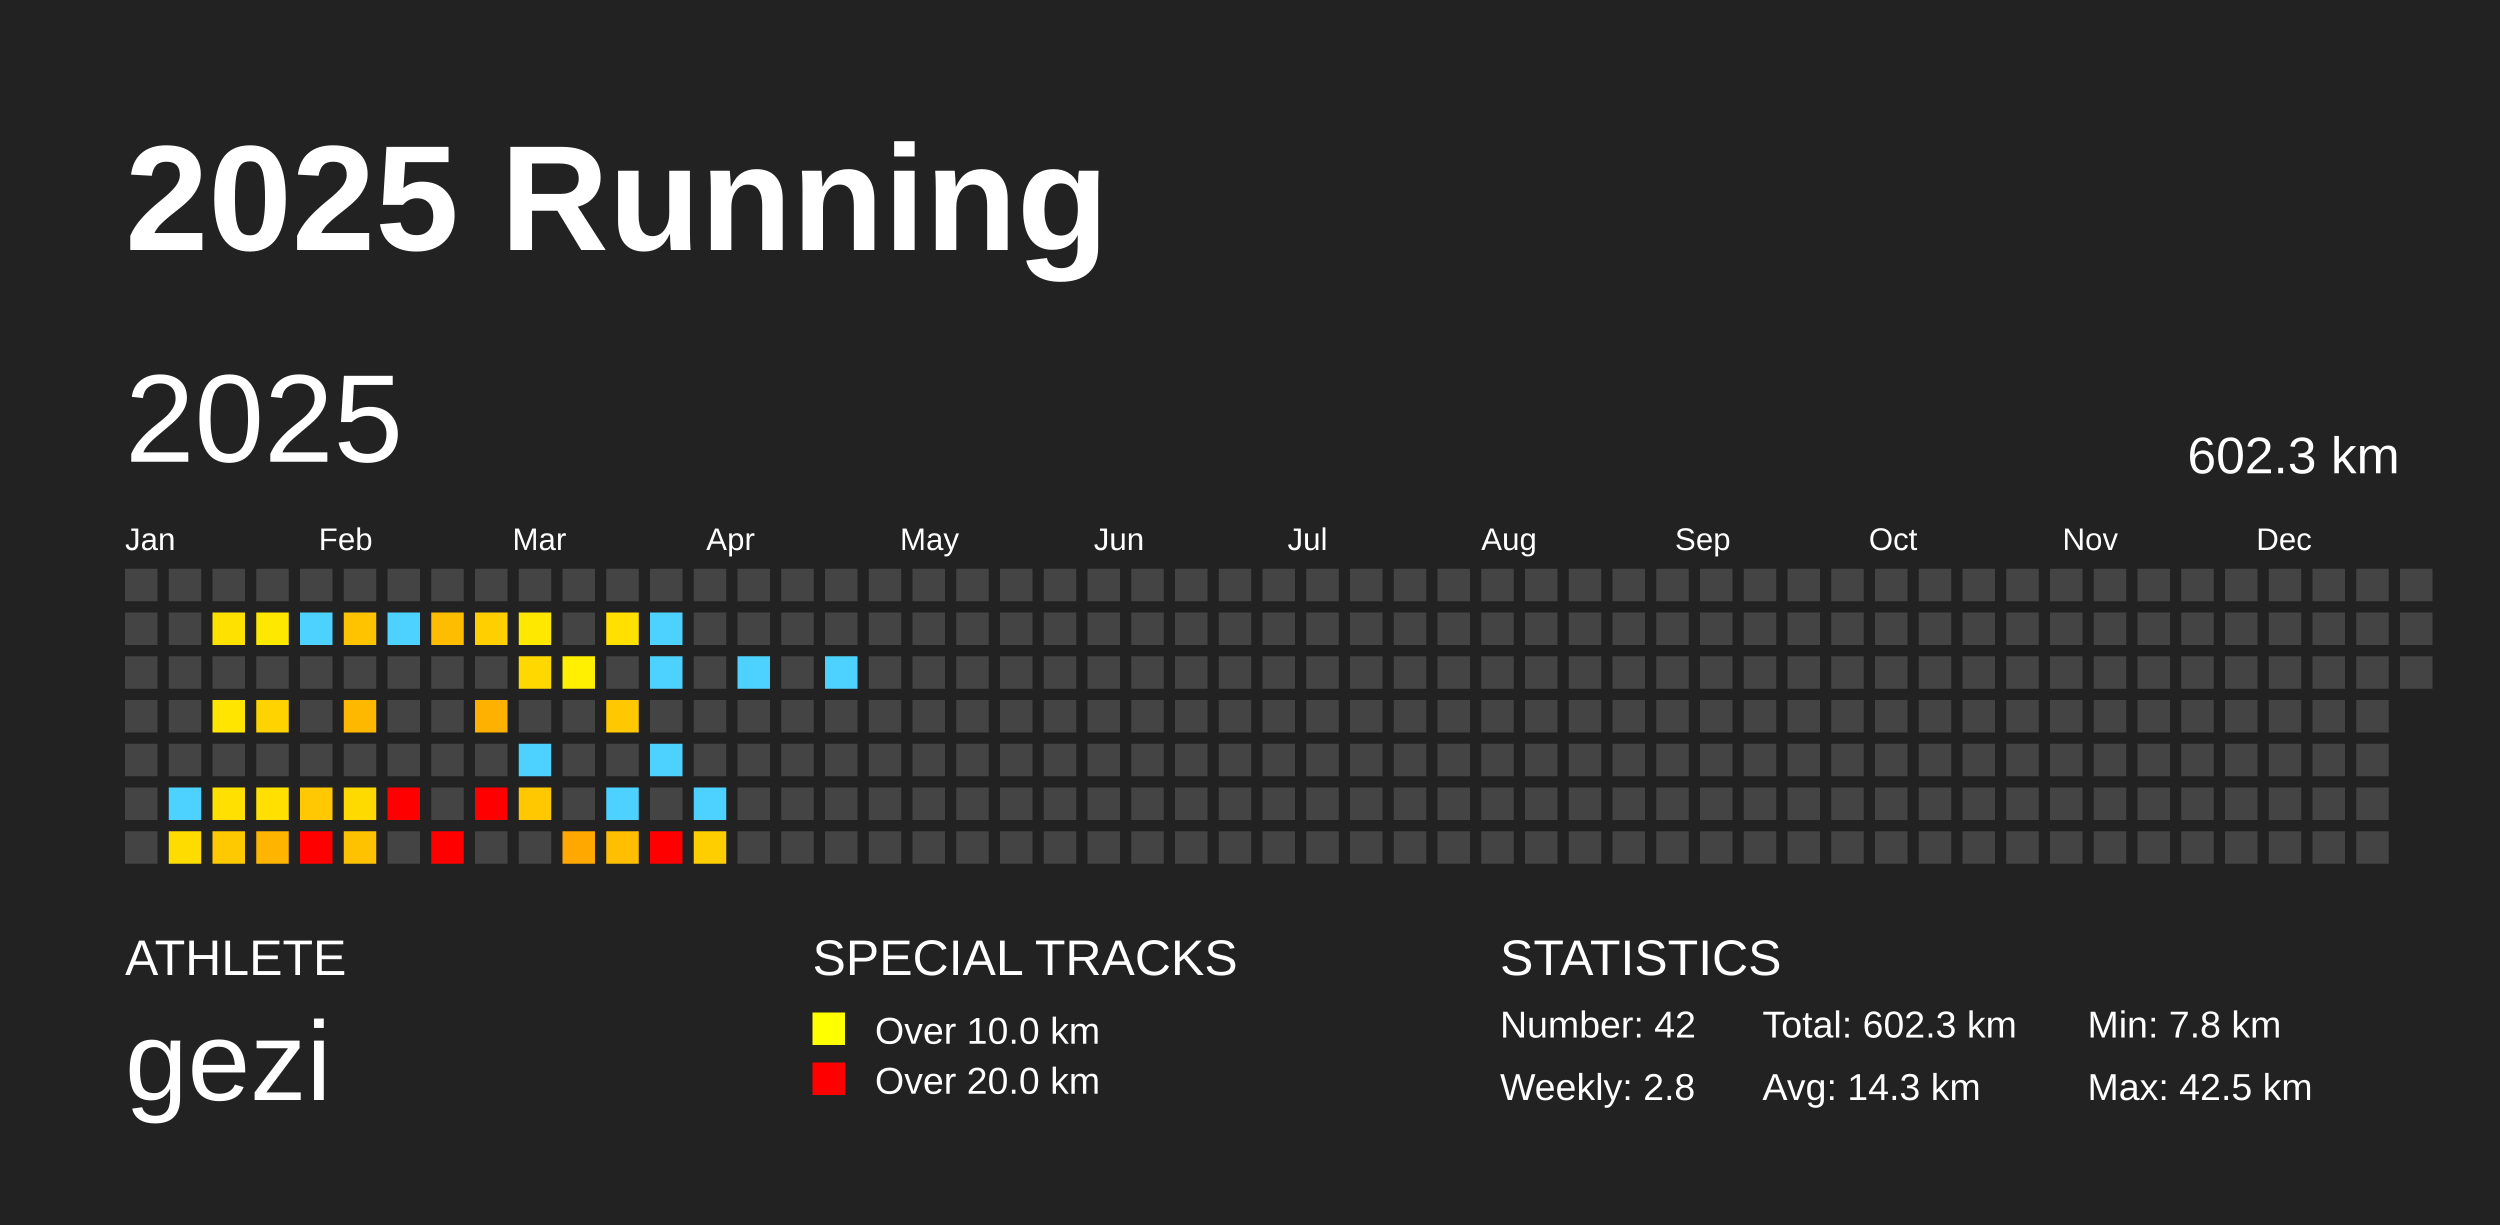
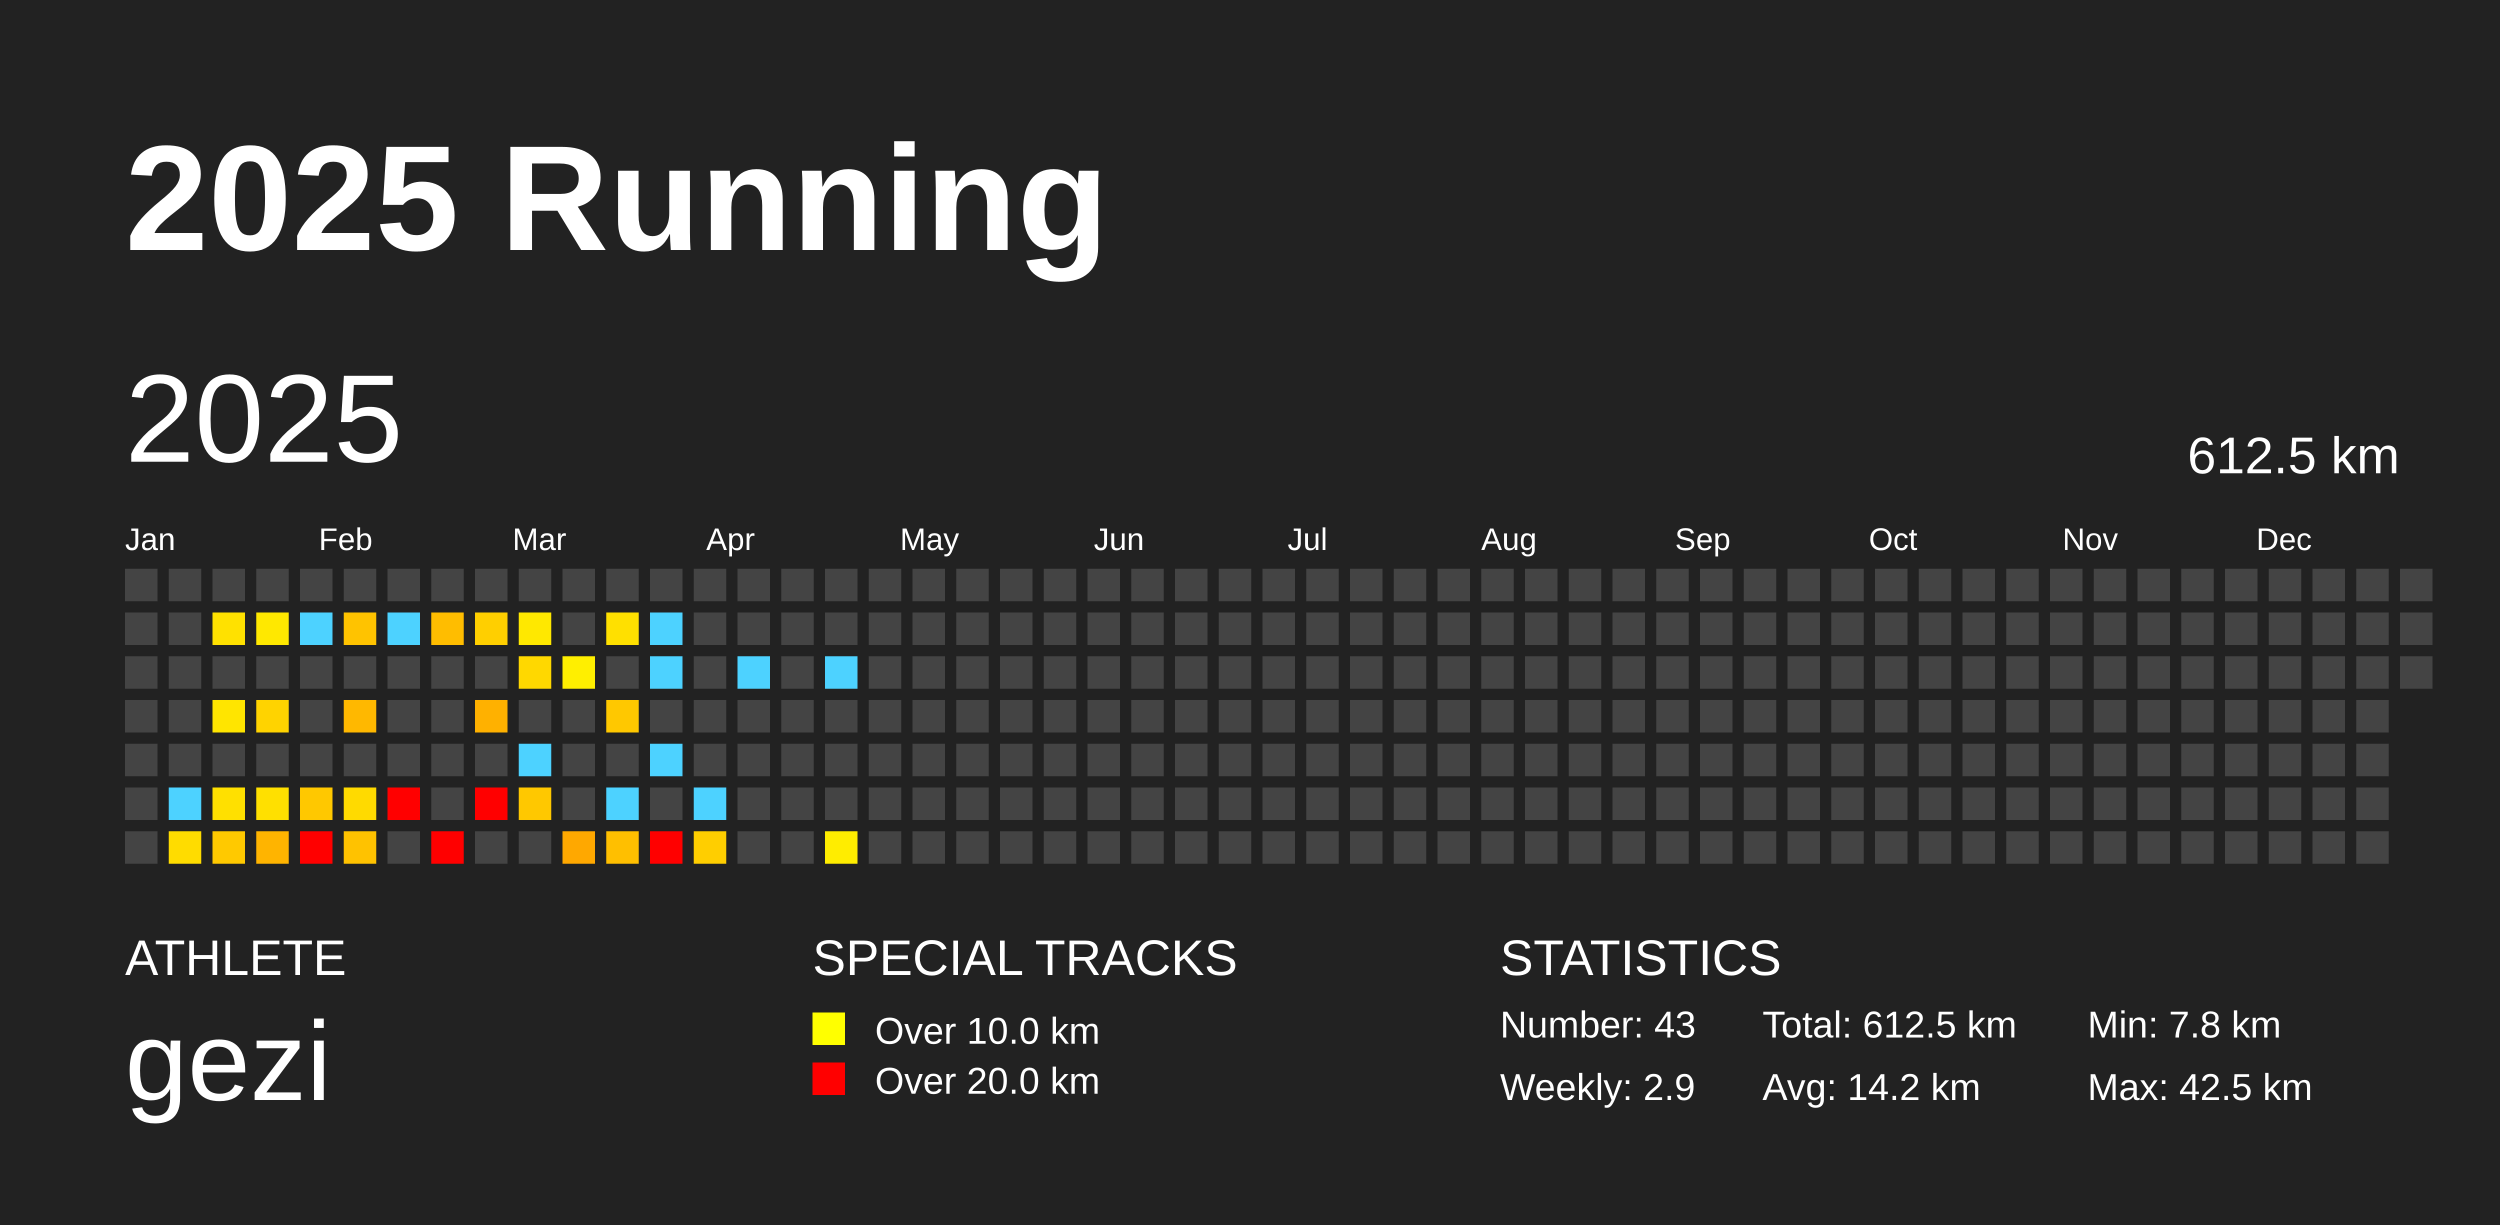
<svg xmlns="http://www.w3.org/2000/svg" baseProfile="full" height="98mm" version="1.1" viewBox="0,0,200,98" width="200mm">
  <defs />
  <rect fill="#222222" height="98" width="200" x="0" y="0" />
  <text fill="#FFFFFF" style="font-size:12px; font-family:Arial; font-weight:bold;" x="10" y="20">2025 Running</text>
  <text fill="#FFFFFF" style="font-size:4px; font-family:Arial" x="10" y="78">ATHLETE</text>
  <text fill="#FFFFFF" style="font-size:9px; font-family:Arial" x="10" y="88">gezi</text>
  <text fill="#FFFFFF" style="font-size:4px; font-family:Arial" x="65" y="78">SPECIAL TRACKS</text>
  <rect fill="yellow" height="2.6" width="2.6" x="65" y="81" />
  <text fill="#FFFFFF" style="font-size:3px; font-family:Arial" x="70" y="83.5">Over 10.0 km</text>
  <rect fill="red" height="2.6" width="2.6" x="65" y="85" />
  <text fill="#FFFFFF" style="font-size:3px; font-family:Arial" x="70" y="87.5">Over 20.0 km</text>
  <text fill="#FFFFFF" style="font-size:4px; font-family:Arial" x="120" y="78">STATISTICS</text>
-   <text fill="#FFFFFF" style="font-size:3px; font-family:Arial" x="120" y="83">Number: 42</text>
-   <text fill="#FFFFFF" style="font-size:3px; font-family:Arial" x="120" y="88">Weekly: 2.8</text>
-   <text fill="#FFFFFF" style="font-size:3px; font-family:Arial" x="141" y="83">Total: 602.3 km</text>
-   <text fill="#FFFFFF" style="font-size:3px; font-family:Arial" x="141" y="88">Avg: 14.3 km</text>
+   <text fill="#FFFFFF" style="font-size:3px; font-family:Arial" x="120" y="83">Number: 43</text>
+   <text fill="#FFFFFF" style="font-size:3px; font-family:Arial" x="120" y="88">Weekly: 2.9</text>
+   <text fill="#FFFFFF" style="font-size:3px; font-family:Arial" x="141" y="83">Total: 612.5 km</text>
+   <text fill="#FFFFFF" style="font-size:3px; font-family:Arial" x="141" y="88">Avg: 14.2 km</text>
  <text fill="#FFFFFF" style="font-size:3px; font-family:Arial" x="167" y="83">Min: 7.8 km</text>
  <text fill="#FFFFFF" style="font-size:3px; font-family:Arial" x="167" y="88">Max: 42.5 km</text>
  <text dominant-baseline="hanging" fill="#FFFFFF" style="font-size:10.0px; font-family:Arial;" x="10" y="30">2025</text>
-   <text dominant-baseline="hanging" fill="#FFFFFF" style="font-size:4.125px; font-family:Arial;" x="175" y="35">602.3 km</text>
+   <text dominant-baseline="hanging" fill="#FFFFFF" style="font-size:4.125px; font-family:Arial;" x="175" y="35">612.5 km</text>
  <text fill="#FFFFFF" style="font-size:2.5px; font-family:Arial" x="10.0" y="44">Jan</text>
  <text fill="#FFFFFF" style="font-size:2.5px; font-family:Arial" x="25.5" y="44">Feb</text>
  <text fill="#FFFFFF" style="font-size:2.5px; font-family:Arial" x="41.0" y="44">Mar</text>
  <text fill="#FFFFFF" style="font-size:2.5px; font-family:Arial" x="56.5" y="44">Apr</text>
  <text fill="#FFFFFF" style="font-size:2.5px; font-family:Arial" x="72.0" y="44">May</text>
  <text fill="#FFFFFF" style="font-size:2.5px; font-family:Arial" x="87.5" y="44">Jun</text>
  <text fill="#FFFFFF" style="font-size:2.5px; font-family:Arial" x="103.0" y="44">Jul</text>
  <text fill="#FFFFFF" style="font-size:2.5px; font-family:Arial" x="118.5" y="44">Aug</text>
  <text fill="#FFFFFF" style="font-size:2.5px; font-family:Arial" x="134.0" y="44">Sep</text>
  <text fill="#FFFFFF" style="font-size:2.5px; font-family:Arial" x="149.5" y="44">Oct</text>
  <text fill="#FFFFFF" style="font-size:2.5px; font-family:Arial" x="165.0" y="44">Nov</text>
  <text fill="#FFFFFF" style="font-size:2.5px; font-family:Arial" x="180.5" y="44">Dec</text>
  <rect fill="#444444" height="2.6" width="2.6" x="10.0" y="45.5" />
  <rect fill="#444444" height="2.6" width="2.6" x="10.0" y="49.0" />
  <rect fill="#444444" height="2.6" width="2.6" x="10.0" y="52.5" />
  <rect fill="#444444" height="2.6" width="2.6" x="10.0" y="56.0" />
  <rect fill="#444444" height="2.6" width="2.6" x="10.0" y="59.5" />
  <rect fill="#444444" height="2.6" width="2.6" x="10.0" y="63.0" />
  <rect fill="#444444" height="2.6" width="2.6" x="10.0" y="66.5" />
  <rect fill="#444444" height="2.6" width="2.6" x="13.5" y="45.5" />
  <rect fill="#444444" height="2.6" width="2.6" x="13.5" y="49.0" />
  <rect fill="#444444" height="2.6" width="2.6" x="13.5" y="52.5" />
  <rect fill="#444444" height="2.6" width="2.6" x="13.5" y="56.0" />
  <rect fill="#444444" height="2.6" width="2.6" x="13.5" y="59.5" />
  <rect fill="#4dd2ff" height="2.6" width="2.6" x="13.5" y="63.0" />
  <rect fill="#ffdc00" height="2.6" width="2.6" x="13.5" y="66.5" />
  <rect fill="#444444" height="2.6" width="2.6" x="17.0" y="45.5" />
  <rect fill="#ffe100" height="2.6" width="2.6" x="17.0" y="49.0" />
  <rect fill="#444444" height="2.6" width="2.6" x="17.0" y="52.5" />
  <rect fill="#ffe500" height="2.6" width="2.6" x="17.0" y="56.0" />
  <rect fill="#444444" height="2.6" width="2.6" x="17.0" y="59.5" />
  <rect fill="#ffe000" height="2.6" width="2.6" x="17.0" y="63.0" />
  <rect fill="#ffc900" height="2.6" width="2.6" x="17.0" y="66.5" />
  <rect fill="#444444" height="2.6" width="2.6" x="20.5" y="45.5" />
  <rect fill="#ffe800" height="2.6" width="2.6" x="20.5" y="49.0" />
  <rect fill="#444444" height="2.6" width="2.6" x="20.5" y="52.5" />
  <rect fill="#ffd300" height="2.6" width="2.6" x="20.5" y="56.0" />
  <rect fill="#444444" height="2.6" width="2.6" x="20.5" y="59.5" />
  <rect fill="#ffe000" height="2.6" width="2.6" x="20.5" y="63.0" />
  <rect fill="#ffb400" height="2.6" width="2.6" x="20.5" y="66.5" />
  <rect fill="#444444" height="2.6" width="2.6" x="24.0" y="45.5" />
  <rect fill="#4dd2ff" height="2.6" width="2.6" x="24.0" y="49.0" />
  <rect fill="#444444" height="2.6" width="2.6" x="24.0" y="52.5" />
  <rect fill="#444444" height="2.6" width="2.6" x="24.0" y="56.0" />
  <rect fill="#444444" height="2.6" width="2.6" x="24.0" y="59.5" />
  <rect fill="#ffc800" height="2.6" width="2.6" x="24.0" y="63.0" />
  <rect fill="red" height="2.6" width="2.6" x="24.0" y="66.5" />
  <rect fill="#444444" height="2.6" width="2.6" x="27.5" y="45.5" />
  <rect fill="#ffc300" height="2.6" width="2.6" x="27.5" y="49.0" />
  <rect fill="#444444" height="2.6" width="2.6" x="27.5" y="52.5" />
  <rect fill="#ffb800" height="2.6" width="2.6" x="27.5" y="56.0" />
  <rect fill="#444444" height="2.6" width="2.6" x="27.5" y="59.5" />
  <rect fill="#ffda00" height="2.6" width="2.6" x="27.5" y="63.0" />
  <rect fill="#ffc200" height="2.6" width="2.6" x="27.5" y="66.5" />
  <rect fill="#444444" height="2.6" width="2.6" x="31.0" y="45.5" />
  <rect fill="#4dd2ff" height="2.6" width="2.6" x="31.0" y="49.0" />
  <rect fill="#444444" height="2.6" width="2.6" x="31.0" y="52.5" />
  <rect fill="#444444" height="2.6" width="2.6" x="31.0" y="56.0" />
  <rect fill="#444444" height="2.6" width="2.6" x="31.0" y="59.5" />
  <rect fill="red" height="2.6" width="2.6" x="31.0" y="63.0" />
  <rect fill="#444444" height="2.6" width="2.6" x="31.0" y="66.5" />
  <rect fill="#444444" height="2.6" width="2.6" x="34.5" y="45.5" />
  <rect fill="#ffbd00" height="2.6" width="2.6" x="34.5" y="49.0" />
  <rect fill="#444444" height="2.6" width="2.6" x="34.5" y="52.5" />
  <rect fill="#444444" height="2.6" width="2.6" x="34.5" y="56.0" />
  <rect fill="#444444" height="2.6" width="2.6" x="34.5" y="59.5" />
  <rect fill="#444444" height="2.6" width="2.6" x="34.5" y="63.0" />
  <rect fill="red" height="2.6" width="2.6" x="34.5" y="66.5" />
  <rect fill="#444444" height="2.6" width="2.6" x="38.0" y="45.5" />
  <rect fill="#ffcf00" height="2.6" width="2.6" x="38.0" y="49.0" />
  <rect fill="#444444" height="2.6" width="2.6" x="38.0" y="52.5" />
  <rect fill="#ffb100" height="2.6" width="2.6" x="38.0" y="56.0" />
  <rect fill="#444444" height="2.6" width="2.6" x="38.0" y="59.5" />
  <rect fill="red" height="2.6" width="2.6" x="38.0" y="63.0" />
  <rect fill="#444444" height="2.6" width="2.6" x="38.0" y="66.5" />
  <rect fill="#444444" height="2.6" width="2.6" x="41.5" y="45.5" />
  <rect fill="#ffe800" height="2.6" width="2.6" x="41.5" y="49.0" />
  <rect fill="#ffd800" height="2.6" width="2.6" x="41.5" y="52.5" />
  <rect fill="#444444" height="2.6" width="2.6" x="41.5" y="56.0" />
  <rect fill="#4dd2ff" height="2.6" width="2.6" x="41.5" y="59.5" />
  <rect fill="#ffc800" height="2.6" width="2.6" x="41.5" y="63.0" />
  <rect fill="#444444" height="2.6" width="2.6" x="41.5" y="66.5" />
  <rect fill="#444444" height="2.6" width="2.6" x="45.0" y="45.5" />
  <rect fill="#444444" height="2.6" width="2.6" x="45.0" y="49.0" />
  <rect fill="#ffef00" height="2.6" width="2.6" x="45.0" y="52.5" />
  <rect fill="#444444" height="2.6" width="2.6" x="45.0" y="56.0" />
  <rect fill="#444444" height="2.6" width="2.6" x="45.0" y="59.5" />
  <rect fill="#444444" height="2.6" width="2.6" x="45.0" y="63.0" />
  <rect fill="#ffa800" height="2.6" width="2.6" x="45.0" y="66.5" />
  <rect fill="#444444" height="2.6" width="2.6" x="48.5" y="45.5" />
  <rect fill="#ffe000" height="2.6" width="2.6" x="48.5" y="49.0" />
  <rect fill="#444444" height="2.6" width="2.6" x="48.5" y="52.5" />
  <rect fill="#ffc800" height="2.6" width="2.6" x="48.5" y="56.0" />
  <rect fill="#444444" height="2.6" width="2.6" x="48.5" y="59.5" />
  <rect fill="#4dd2ff" height="2.6" width="2.6" x="48.5" y="63.0" />
  <rect fill="#ffbf00" height="2.6" width="2.6" x="48.5" y="66.5" />
  <rect fill="#444444" height="2.6" width="2.6" x="52.0" y="45.5" />
  <rect fill="#4dd2ff" height="2.6" width="2.6" x="52.0" y="49.0" />
  <rect fill="#4dd2ff" height="2.6" width="2.6" x="52.0" y="52.5" />
  <rect fill="#444444" height="2.6" width="2.6" x="52.0" y="56.0" />
  <rect fill="#4dd2ff" height="2.6" width="2.6" x="52.0" y="59.5" />
  <rect fill="#444444" height="2.6" width="2.6" x="52.0" y="63.0" />
  <rect fill="red" height="2.6" width="2.6" x="52.0" y="66.5" />
  <rect fill="#444444" height="2.6" width="2.6" x="55.5" y="45.5" />
  <rect fill="#444444" height="2.6" width="2.6" x="55.5" y="49.0" />
  <rect fill="#444444" height="2.6" width="2.6" x="55.5" y="52.5" />
  <rect fill="#444444" height="2.6" width="2.6" x="55.5" y="56.0" />
  <rect fill="#444444" height="2.6" width="2.6" x="55.5" y="59.5" />
  <rect fill="#4dd2ff" height="2.6" width="2.6" x="55.5" y="63.0" />
  <rect fill="#ffce00" height="2.6" width="2.6" x="55.5" y="66.5" />
  <rect fill="#444444" height="2.6" width="2.6" x="59.0" y="45.5" />
  <rect fill="#444444" height="2.6" width="2.6" x="59.0" y="49.0" />
  <rect fill="#4dd2ff" height="2.6" width="2.6" x="59.0" y="52.5" />
  <rect fill="#444444" height="2.6" width="2.6" x="59.0" y="56.0" />
  <rect fill="#444444" height="2.6" width="2.6" x="59.0" y="59.5" />
  <rect fill="#444444" height="2.6" width="2.6" x="59.0" y="63.0" />
  <rect fill="#444444" height="2.6" width="2.6" x="59.0" y="66.5" />
  <rect fill="#444444" height="2.6" width="2.6" x="62.5" y="45.5" />
  <rect fill="#444444" height="2.6" width="2.6" x="62.5" y="49.0" />
  <rect fill="#444444" height="2.6" width="2.6" x="62.5" y="52.5" />
  <rect fill="#444444" height="2.6" width="2.6" x="62.5" y="56.0" />
  <rect fill="#444444" height="2.6" width="2.6" x="62.5" y="59.5" />
  <rect fill="#444444" height="2.6" width="2.6" x="62.5" y="63.0" />
  <rect fill="#444444" height="2.6" width="2.6" x="62.5" y="66.5" />
  <rect fill="#444444" height="2.6" width="2.6" x="66.0" y="45.5" />
  <rect fill="#444444" height="2.6" width="2.6" x="66.0" y="49.0" />
  <rect fill="#4dd2ff" height="2.6" width="2.6" x="66.0" y="52.5" />
  <rect fill="#444444" height="2.6" width="2.6" x="66.0" y="56.0" />
  <rect fill="#444444" height="2.6" width="2.6" x="66.0" y="59.5" />
  <rect fill="#444444" height="2.6" width="2.6" x="66.0" y="63.0" />
-   <rect fill="#444444" height="2.6" width="2.6" x="66.0" y="66.5" />
+   <rect fill="#ffed00" height="2.6" width="2.6" x="66.0" y="66.5" />
  <rect fill="#444444" height="2.6" width="2.6" x="69.5" y="45.5" />
  <rect fill="#444444" height="2.6" width="2.6" x="69.5" y="49.0" />
  <rect fill="#444444" height="2.6" width="2.6" x="69.5" y="52.5" />
  <rect fill="#444444" height="2.6" width="2.6" x="69.5" y="56.0" />
  <rect fill="#444444" height="2.6" width="2.6" x="69.5" y="59.5" />
  <rect fill="#444444" height="2.6" width="2.6" x="69.5" y="63.0" />
  <rect fill="#444444" height="2.6" width="2.6" x="69.5" y="66.5" />
  <rect fill="#444444" height="2.6" width="2.6" x="73.0" y="45.5" />
  <rect fill="#444444" height="2.6" width="2.6" x="73.0" y="49.0" />
  <rect fill="#444444" height="2.6" width="2.6" x="73.0" y="52.5" />
  <rect fill="#444444" height="2.6" width="2.6" x="73.0" y="56.0" />
  <rect fill="#444444" height="2.6" width="2.6" x="73.0" y="59.5" />
  <rect fill="#444444" height="2.6" width="2.6" x="73.0" y="63.0" />
  <rect fill="#444444" height="2.6" width="2.6" x="73.0" y="66.5" />
  <rect fill="#444444" height="2.6" width="2.6" x="76.5" y="45.5" />
  <rect fill="#444444" height="2.6" width="2.6" x="76.5" y="49.0" />
  <rect fill="#444444" height="2.6" width="2.6" x="76.5" y="52.5" />
  <rect fill="#444444" height="2.6" width="2.6" x="76.5" y="56.0" />
  <rect fill="#444444" height="2.6" width="2.6" x="76.5" y="59.5" />
  <rect fill="#444444" height="2.6" width="2.6" x="76.5" y="63.0" />
  <rect fill="#444444" height="2.6" width="2.6" x="76.5" y="66.5" />
  <rect fill="#444444" height="2.6" width="2.6" x="80.0" y="45.5" />
  <rect fill="#444444" height="2.6" width="2.6" x="80.0" y="49.0" />
  <rect fill="#444444" height="2.6" width="2.6" x="80.0" y="52.5" />
  <rect fill="#444444" height="2.6" width="2.6" x="80.0" y="56.0" />
  <rect fill="#444444" height="2.6" width="2.6" x="80.0" y="59.5" />
  <rect fill="#444444" height="2.6" width="2.6" x="80.0" y="63.0" />
  <rect fill="#444444" height="2.6" width="2.6" x="80.0" y="66.5" />
  <rect fill="#444444" height="2.6" width="2.6" x="83.5" y="45.5" />
  <rect fill="#444444" height="2.6" width="2.6" x="83.5" y="49.0" />
  <rect fill="#444444" height="2.6" width="2.6" x="83.5" y="52.5" />
  <rect fill="#444444" height="2.6" width="2.6" x="83.5" y="56.0" />
  <rect fill="#444444" height="2.6" width="2.6" x="83.5" y="59.5" />
  <rect fill="#444444" height="2.6" width="2.6" x="83.5" y="63.0" />
  <rect fill="#444444" height="2.6" width="2.6" x="83.5" y="66.5" />
  <rect fill="#444444" height="2.6" width="2.6" x="87.0" y="45.5" />
  <rect fill="#444444" height="2.6" width="2.6" x="87.0" y="49.0" />
  <rect fill="#444444" height="2.6" width="2.6" x="87.0" y="52.5" />
  <rect fill="#444444" height="2.6" width="2.6" x="87.0" y="56.0" />
  <rect fill="#444444" height="2.6" width="2.6" x="87.0" y="59.5" />
  <rect fill="#444444" height="2.6" width="2.6" x="87.0" y="63.0" />
  <rect fill="#444444" height="2.6" width="2.6" x="87.0" y="66.5" />
  <rect fill="#444444" height="2.6" width="2.6" x="90.5" y="45.5" />
  <rect fill="#444444" height="2.6" width="2.6" x="90.5" y="49.0" />
  <rect fill="#444444" height="2.6" width="2.6" x="90.5" y="52.5" />
  <rect fill="#444444" height="2.6" width="2.6" x="90.5" y="56.0" />
  <rect fill="#444444" height="2.6" width="2.6" x="90.5" y="59.5" />
  <rect fill="#444444" height="2.6" width="2.6" x="90.5" y="63.0" />
  <rect fill="#444444" height="2.6" width="2.6" x="90.5" y="66.5" />
  <rect fill="#444444" height="2.6" width="2.6" x="94.0" y="45.5" />
  <rect fill="#444444" height="2.6" width="2.6" x="94.0" y="49.0" />
  <rect fill="#444444" height="2.6" width="2.6" x="94.0" y="52.5" />
  <rect fill="#444444" height="2.6" width="2.6" x="94.0" y="56.0" />
  <rect fill="#444444" height="2.6" width="2.6" x="94.0" y="59.5" />
  <rect fill="#444444" height="2.6" width="2.6" x="94.0" y="63.0" />
  <rect fill="#444444" height="2.6" width="2.6" x="94.0" y="66.5" />
  <rect fill="#444444" height="2.6" width="2.6" x="97.5" y="45.5" />
  <rect fill="#444444" height="2.6" width="2.6" x="97.5" y="49.0" />
  <rect fill="#444444" height="2.6" width="2.6" x="97.5" y="52.5" />
  <rect fill="#444444" height="2.6" width="2.6" x="97.5" y="56.0" />
  <rect fill="#444444" height="2.6" width="2.6" x="97.5" y="59.5" />
  <rect fill="#444444" height="2.6" width="2.6" x="97.5" y="63.0" />
  <rect fill="#444444" height="2.6" width="2.6" x="97.5" y="66.5" />
  <rect fill="#444444" height="2.6" width="2.6" x="101.0" y="45.5" />
  <rect fill="#444444" height="2.6" width="2.6" x="101.0" y="49.0" />
  <rect fill="#444444" height="2.6" width="2.6" x="101.0" y="52.5" />
  <rect fill="#444444" height="2.6" width="2.6" x="101.0" y="56.0" />
  <rect fill="#444444" height="2.6" width="2.6" x="101.0" y="59.5" />
  <rect fill="#444444" height="2.6" width="2.6" x="101.0" y="63.0" />
  <rect fill="#444444" height="2.6" width="2.6" x="101.0" y="66.5" />
  <rect fill="#444444" height="2.6" width="2.6" x="104.5" y="45.5" />
  <rect fill="#444444" height="2.6" width="2.6" x="104.5" y="49.0" />
  <rect fill="#444444" height="2.6" width="2.6" x="104.5" y="52.5" />
  <rect fill="#444444" height="2.6" width="2.6" x="104.5" y="56.0" />
  <rect fill="#444444" height="2.6" width="2.6" x="104.5" y="59.5" />
  <rect fill="#444444" height="2.6" width="2.6" x="104.5" y="63.0" />
  <rect fill="#444444" height="2.6" width="2.6" x="104.5" y="66.5" />
  <rect fill="#444444" height="2.6" width="2.6" x="108.0" y="45.5" />
  <rect fill="#444444" height="2.6" width="2.6" x="108.0" y="49.0" />
  <rect fill="#444444" height="2.6" width="2.6" x="108.0" y="52.5" />
  <rect fill="#444444" height="2.6" width="2.6" x="108.0" y="56.0" />
  <rect fill="#444444" height="2.6" width="2.6" x="108.0" y="59.5" />
  <rect fill="#444444" height="2.6" width="2.6" x="108.0" y="63.0" />
  <rect fill="#444444" height="2.6" width="2.6" x="108.0" y="66.5" />
  <rect fill="#444444" height="2.6" width="2.6" x="111.5" y="45.5" />
  <rect fill="#444444" height="2.6" width="2.6" x="111.5" y="49.0" />
  <rect fill="#444444" height="2.6" width="2.6" x="111.5" y="52.5" />
  <rect fill="#444444" height="2.6" width="2.6" x="111.5" y="56.0" />
  <rect fill="#444444" height="2.6" width="2.6" x="111.5" y="59.5" />
  <rect fill="#444444" height="2.6" width="2.6" x="111.5" y="63.0" />
  <rect fill="#444444" height="2.6" width="2.6" x="111.5" y="66.5" />
  <rect fill="#444444" height="2.6" width="2.6" x="115.0" y="45.5" />
  <rect fill="#444444" height="2.6" width="2.6" x="115.0" y="49.0" />
  <rect fill="#444444" height="2.6" width="2.6" x="115.0" y="52.5" />
  <rect fill="#444444" height="2.6" width="2.6" x="115.0" y="56.0" />
  <rect fill="#444444" height="2.6" width="2.6" x="115.0" y="59.5" />
  <rect fill="#444444" height="2.6" width="2.6" x="115.0" y="63.0" />
  <rect fill="#444444" height="2.6" width="2.6" x="115.0" y="66.5" />
  <rect fill="#444444" height="2.6" width="2.6" x="118.5" y="45.5" />
  <rect fill="#444444" height="2.6" width="2.6" x="118.5" y="49.0" />
  <rect fill="#444444" height="2.6" width="2.6" x="118.5" y="52.5" />
  <rect fill="#444444" height="2.6" width="2.6" x="118.5" y="56.0" />
  <rect fill="#444444" height="2.6" width="2.6" x="118.5" y="59.5" />
  <rect fill="#444444" height="2.6" width="2.6" x="118.5" y="63.0" />
  <rect fill="#444444" height="2.6" width="2.6" x="118.5" y="66.5" />
  <rect fill="#444444" height="2.6" width="2.6" x="122.0" y="45.5" />
  <rect fill="#444444" height="2.6" width="2.6" x="122.0" y="49.0" />
  <rect fill="#444444" height="2.6" width="2.6" x="122.0" y="52.5" />
  <rect fill="#444444" height="2.6" width="2.6" x="122.0" y="56.0" />
  <rect fill="#444444" height="2.6" width="2.6" x="122.0" y="59.5" />
  <rect fill="#444444" height="2.6" width="2.6" x="122.0" y="63.0" />
  <rect fill="#444444" height="2.6" width="2.6" x="122.0" y="66.5" />
  <rect fill="#444444" height="2.6" width="2.6" x="125.5" y="45.5" />
  <rect fill="#444444" height="2.6" width="2.6" x="125.5" y="49.0" />
  <rect fill="#444444" height="2.6" width="2.6" x="125.5" y="52.5" />
  <rect fill="#444444" height="2.6" width="2.6" x="125.5" y="56.0" />
  <rect fill="#444444" height="2.6" width="2.6" x="125.5" y="59.5" />
  <rect fill="#444444" height="2.6" width="2.6" x="125.5" y="63.0" />
  <rect fill="#444444" height="2.6" width="2.6" x="125.5" y="66.5" />
  <rect fill="#444444" height="2.6" width="2.6" x="129.0" y="45.5" />
  <rect fill="#444444" height="2.6" width="2.6" x="129.0" y="49.0" />
  <rect fill="#444444" height="2.6" width="2.6" x="129.0" y="52.5" />
  <rect fill="#444444" height="2.6" width="2.6" x="129.0" y="56.0" />
  <rect fill="#444444" height="2.6" width="2.6" x="129.0" y="59.5" />
  <rect fill="#444444" height="2.6" width="2.6" x="129.0" y="63.0" />
  <rect fill="#444444" height="2.6" width="2.6" x="129.0" y="66.5" />
  <rect fill="#444444" height="2.6" width="2.6" x="132.5" y="45.5" />
  <rect fill="#444444" height="2.6" width="2.6" x="132.5" y="49.0" />
  <rect fill="#444444" height="2.6" width="2.6" x="132.5" y="52.5" />
  <rect fill="#444444" height="2.6" width="2.6" x="132.5" y="56.0" />
  <rect fill="#444444" height="2.6" width="2.6" x="132.5" y="59.5" />
  <rect fill="#444444" height="2.6" width="2.6" x="132.5" y="63.0" />
  <rect fill="#444444" height="2.6" width="2.6" x="132.5" y="66.5" />
  <rect fill="#444444" height="2.6" width="2.6" x="136.0" y="45.5" />
  <rect fill="#444444" height="2.6" width="2.6" x="136.0" y="49.0" />
  <rect fill="#444444" height="2.6" width="2.6" x="136.0" y="52.5" />
  <rect fill="#444444" height="2.6" width="2.6" x="136.0" y="56.0" />
  <rect fill="#444444" height="2.6" width="2.6" x="136.0" y="59.5" />
  <rect fill="#444444" height="2.6" width="2.6" x="136.0" y="63.0" />
  <rect fill="#444444" height="2.6" width="2.6" x="136.0" y="66.5" />
  <rect fill="#444444" height="2.6" width="2.6" x="139.5" y="45.5" />
  <rect fill="#444444" height="2.6" width="2.6" x="139.5" y="49.0" />
  <rect fill="#444444" height="2.6" width="2.6" x="139.5" y="52.5" />
  <rect fill="#444444" height="2.6" width="2.6" x="139.5" y="56.0" />
  <rect fill="#444444" height="2.6" width="2.6" x="139.5" y="59.5" />
  <rect fill="#444444" height="2.6" width="2.6" x="139.5" y="63.0" />
  <rect fill="#444444" height="2.6" width="2.6" x="139.5" y="66.5" />
  <rect fill="#444444" height="2.6" width="2.6" x="143.0" y="45.5" />
  <rect fill="#444444" height="2.6" width="2.6" x="143.0" y="49.0" />
  <rect fill="#444444" height="2.6" width="2.6" x="143.0" y="52.5" />
  <rect fill="#444444" height="2.6" width="2.6" x="143.0" y="56.0" />
  <rect fill="#444444" height="2.6" width="2.6" x="143.0" y="59.5" />
  <rect fill="#444444" height="2.6" width="2.6" x="143.0" y="63.0" />
  <rect fill="#444444" height="2.6" width="2.6" x="143.0" y="66.5" />
  <rect fill="#444444" height="2.6" width="2.6" x="146.5" y="45.5" />
  <rect fill="#444444" height="2.6" width="2.6" x="146.5" y="49.0" />
  <rect fill="#444444" height="2.6" width="2.6" x="146.5" y="52.5" />
  <rect fill="#444444" height="2.6" width="2.6" x="146.5" y="56.0" />
  <rect fill="#444444" height="2.6" width="2.6" x="146.5" y="59.5" />
  <rect fill="#444444" height="2.6" width="2.6" x="146.5" y="63.0" />
  <rect fill="#444444" height="2.6" width="2.6" x="146.5" y="66.5" />
  <rect fill="#444444" height="2.6" width="2.6" x="150.0" y="45.5" />
  <rect fill="#444444" height="2.6" width="2.6" x="150.0" y="49.0" />
  <rect fill="#444444" height="2.6" width="2.6" x="150.0" y="52.5" />
  <rect fill="#444444" height="2.6" width="2.6" x="150.0" y="56.0" />
  <rect fill="#444444" height="2.6" width="2.6" x="150.0" y="59.5" />
  <rect fill="#444444" height="2.6" width="2.6" x="150.0" y="63.0" />
  <rect fill="#444444" height="2.6" width="2.6" x="150.0" y="66.5" />
  <rect fill="#444444" height="2.6" width="2.6" x="153.5" y="45.5" />
  <rect fill="#444444" height="2.6" width="2.6" x="153.5" y="49.0" />
  <rect fill="#444444" height="2.6" width="2.6" x="153.5" y="52.5" />
  <rect fill="#444444" height="2.6" width="2.6" x="153.5" y="56.0" />
  <rect fill="#444444" height="2.6" width="2.6" x="153.5" y="59.5" />
  <rect fill="#444444" height="2.6" width="2.6" x="153.5" y="63.0" />
  <rect fill="#444444" height="2.6" width="2.6" x="153.5" y="66.5" />
  <rect fill="#444444" height="2.6" width="2.6" x="157.0" y="45.5" />
  <rect fill="#444444" height="2.6" width="2.6" x="157.0" y="49.0" />
  <rect fill="#444444" height="2.6" width="2.6" x="157.0" y="52.5" />
  <rect fill="#444444" height="2.6" width="2.6" x="157.0" y="56.0" />
  <rect fill="#444444" height="2.6" width="2.6" x="157.0" y="59.5" />
  <rect fill="#444444" height="2.6" width="2.6" x="157.0" y="63.0" />
  <rect fill="#444444" height="2.6" width="2.6" x="157.0" y="66.5" />
  <rect fill="#444444" height="2.6" width="2.6" x="160.5" y="45.5" />
  <rect fill="#444444" height="2.6" width="2.6" x="160.5" y="49.0" />
  <rect fill="#444444" height="2.6" width="2.6" x="160.5" y="52.5" />
  <rect fill="#444444" height="2.6" width="2.6" x="160.5" y="56.0" />
  <rect fill="#444444" height="2.6" width="2.6" x="160.5" y="59.5" />
  <rect fill="#444444" height="2.6" width="2.6" x="160.5" y="63.0" />
  <rect fill="#444444" height="2.6" width="2.6" x="160.5" y="66.5" />
  <rect fill="#444444" height="2.6" width="2.6" x="164.0" y="45.5" />
  <rect fill="#444444" height="2.6" width="2.6" x="164.0" y="49.0" />
  <rect fill="#444444" height="2.6" width="2.6" x="164.0" y="52.5" />
  <rect fill="#444444" height="2.6" width="2.6" x="164.0" y="56.0" />
  <rect fill="#444444" height="2.6" width="2.6" x="164.0" y="59.5" />
  <rect fill="#444444" height="2.6" width="2.6" x="164.0" y="63.0" />
  <rect fill="#444444" height="2.6" width="2.6" x="164.0" y="66.5" />
  <rect fill="#444444" height="2.6" width="2.6" x="167.5" y="45.5" />
  <rect fill="#444444" height="2.6" width="2.6" x="167.5" y="49.0" />
  <rect fill="#444444" height="2.6" width="2.6" x="167.5" y="52.5" />
  <rect fill="#444444" height="2.6" width="2.6" x="167.5" y="56.0" />
  <rect fill="#444444" height="2.6" width="2.6" x="167.5" y="59.5" />
  <rect fill="#444444" height="2.6" width="2.6" x="167.5" y="63.0" />
  <rect fill="#444444" height="2.6" width="2.6" x="167.5" y="66.5" />
  <rect fill="#444444" height="2.6" width="2.6" x="171.0" y="45.5" />
  <rect fill="#444444" height="2.6" width="2.6" x="171.0" y="49.0" />
  <rect fill="#444444" height="2.6" width="2.6" x="171.0" y="52.5" />
  <rect fill="#444444" height="2.6" width="2.6" x="171.0" y="56.0" />
  <rect fill="#444444" height="2.6" width="2.6" x="171.0" y="59.5" />
  <rect fill="#444444" height="2.6" width="2.6" x="171.0" y="63.0" />
  <rect fill="#444444" height="2.6" width="2.6" x="171.0" y="66.5" />
  <rect fill="#444444" height="2.6" width="2.6" x="174.5" y="45.5" />
  <rect fill="#444444" height="2.6" width="2.6" x="174.5" y="49.0" />
  <rect fill="#444444" height="2.6" width="2.6" x="174.5" y="52.5" />
  <rect fill="#444444" height="2.6" width="2.6" x="174.5" y="56.0" />
  <rect fill="#444444" height="2.6" width="2.6" x="174.5" y="59.5" />
  <rect fill="#444444" height="2.6" width="2.6" x="174.5" y="63.0" />
  <rect fill="#444444" height="2.6" width="2.6" x="174.5" y="66.5" />
  <rect fill="#444444" height="2.6" width="2.6" x="178.0" y="45.5" />
  <rect fill="#444444" height="2.6" width="2.6" x="178.0" y="49.0" />
  <rect fill="#444444" height="2.6" width="2.6" x="178.0" y="52.5" />
  <rect fill="#444444" height="2.6" width="2.6" x="178.0" y="56.0" />
  <rect fill="#444444" height="2.6" width="2.6" x="178.0" y="59.5" />
  <rect fill="#444444" height="2.6" width="2.6" x="178.0" y="63.0" />
  <rect fill="#444444" height="2.6" width="2.6" x="178.0" y="66.5" />
  <rect fill="#444444" height="2.6" width="2.6" x="181.5" y="45.5" />
  <rect fill="#444444" height="2.6" width="2.6" x="181.5" y="49.0" />
  <rect fill="#444444" height="2.6" width="2.6" x="181.5" y="52.5" />
  <rect fill="#444444" height="2.6" width="2.6" x="181.5" y="56.0" />
  <rect fill="#444444" height="2.6" width="2.6" x="181.5" y="59.5" />
  <rect fill="#444444" height="2.6" width="2.6" x="181.5" y="63.0" />
  <rect fill="#444444" height="2.6" width="2.6" x="181.5" y="66.5" />
  <rect fill="#444444" height="2.6" width="2.6" x="185.0" y="45.5" />
  <rect fill="#444444" height="2.6" width="2.6" x="185.0" y="49.0" />
  <rect fill="#444444" height="2.6" width="2.6" x="185.0" y="52.5" />
  <rect fill="#444444" height="2.6" width="2.6" x="185.0" y="56.0" />
  <rect fill="#444444" height="2.6" width="2.6" x="185.0" y="59.5" />
  <rect fill="#444444" height="2.6" width="2.6" x="185.0" y="63.0" />
  <rect fill="#444444" height="2.6" width="2.6" x="185.0" y="66.5" />
  <rect fill="#444444" height="2.6" width="2.6" x="188.5" y="45.5" />
  <rect fill="#444444" height="2.6" width="2.6" x="188.5" y="49.0" />
  <rect fill="#444444" height="2.6" width="2.6" x="188.5" y="52.5" />
  <rect fill="#444444" height="2.6" width="2.6" x="188.5" y="56.0" />
  <rect fill="#444444" height="2.6" width="2.6" x="188.5" y="59.5" />
  <rect fill="#444444" height="2.6" width="2.6" x="188.5" y="63.0" />
  <rect fill="#444444" height="2.6" width="2.6" x="188.5" y="66.5" />
  <rect fill="#444444" height="2.6" width="2.6" x="192.0" y="45.5" />
  <rect fill="#444444" height="2.6" width="2.6" x="192.0" y="49.0" />
  <rect fill="#444444" height="2.6" width="2.6" x="192.0" y="52.5" />
</svg>
